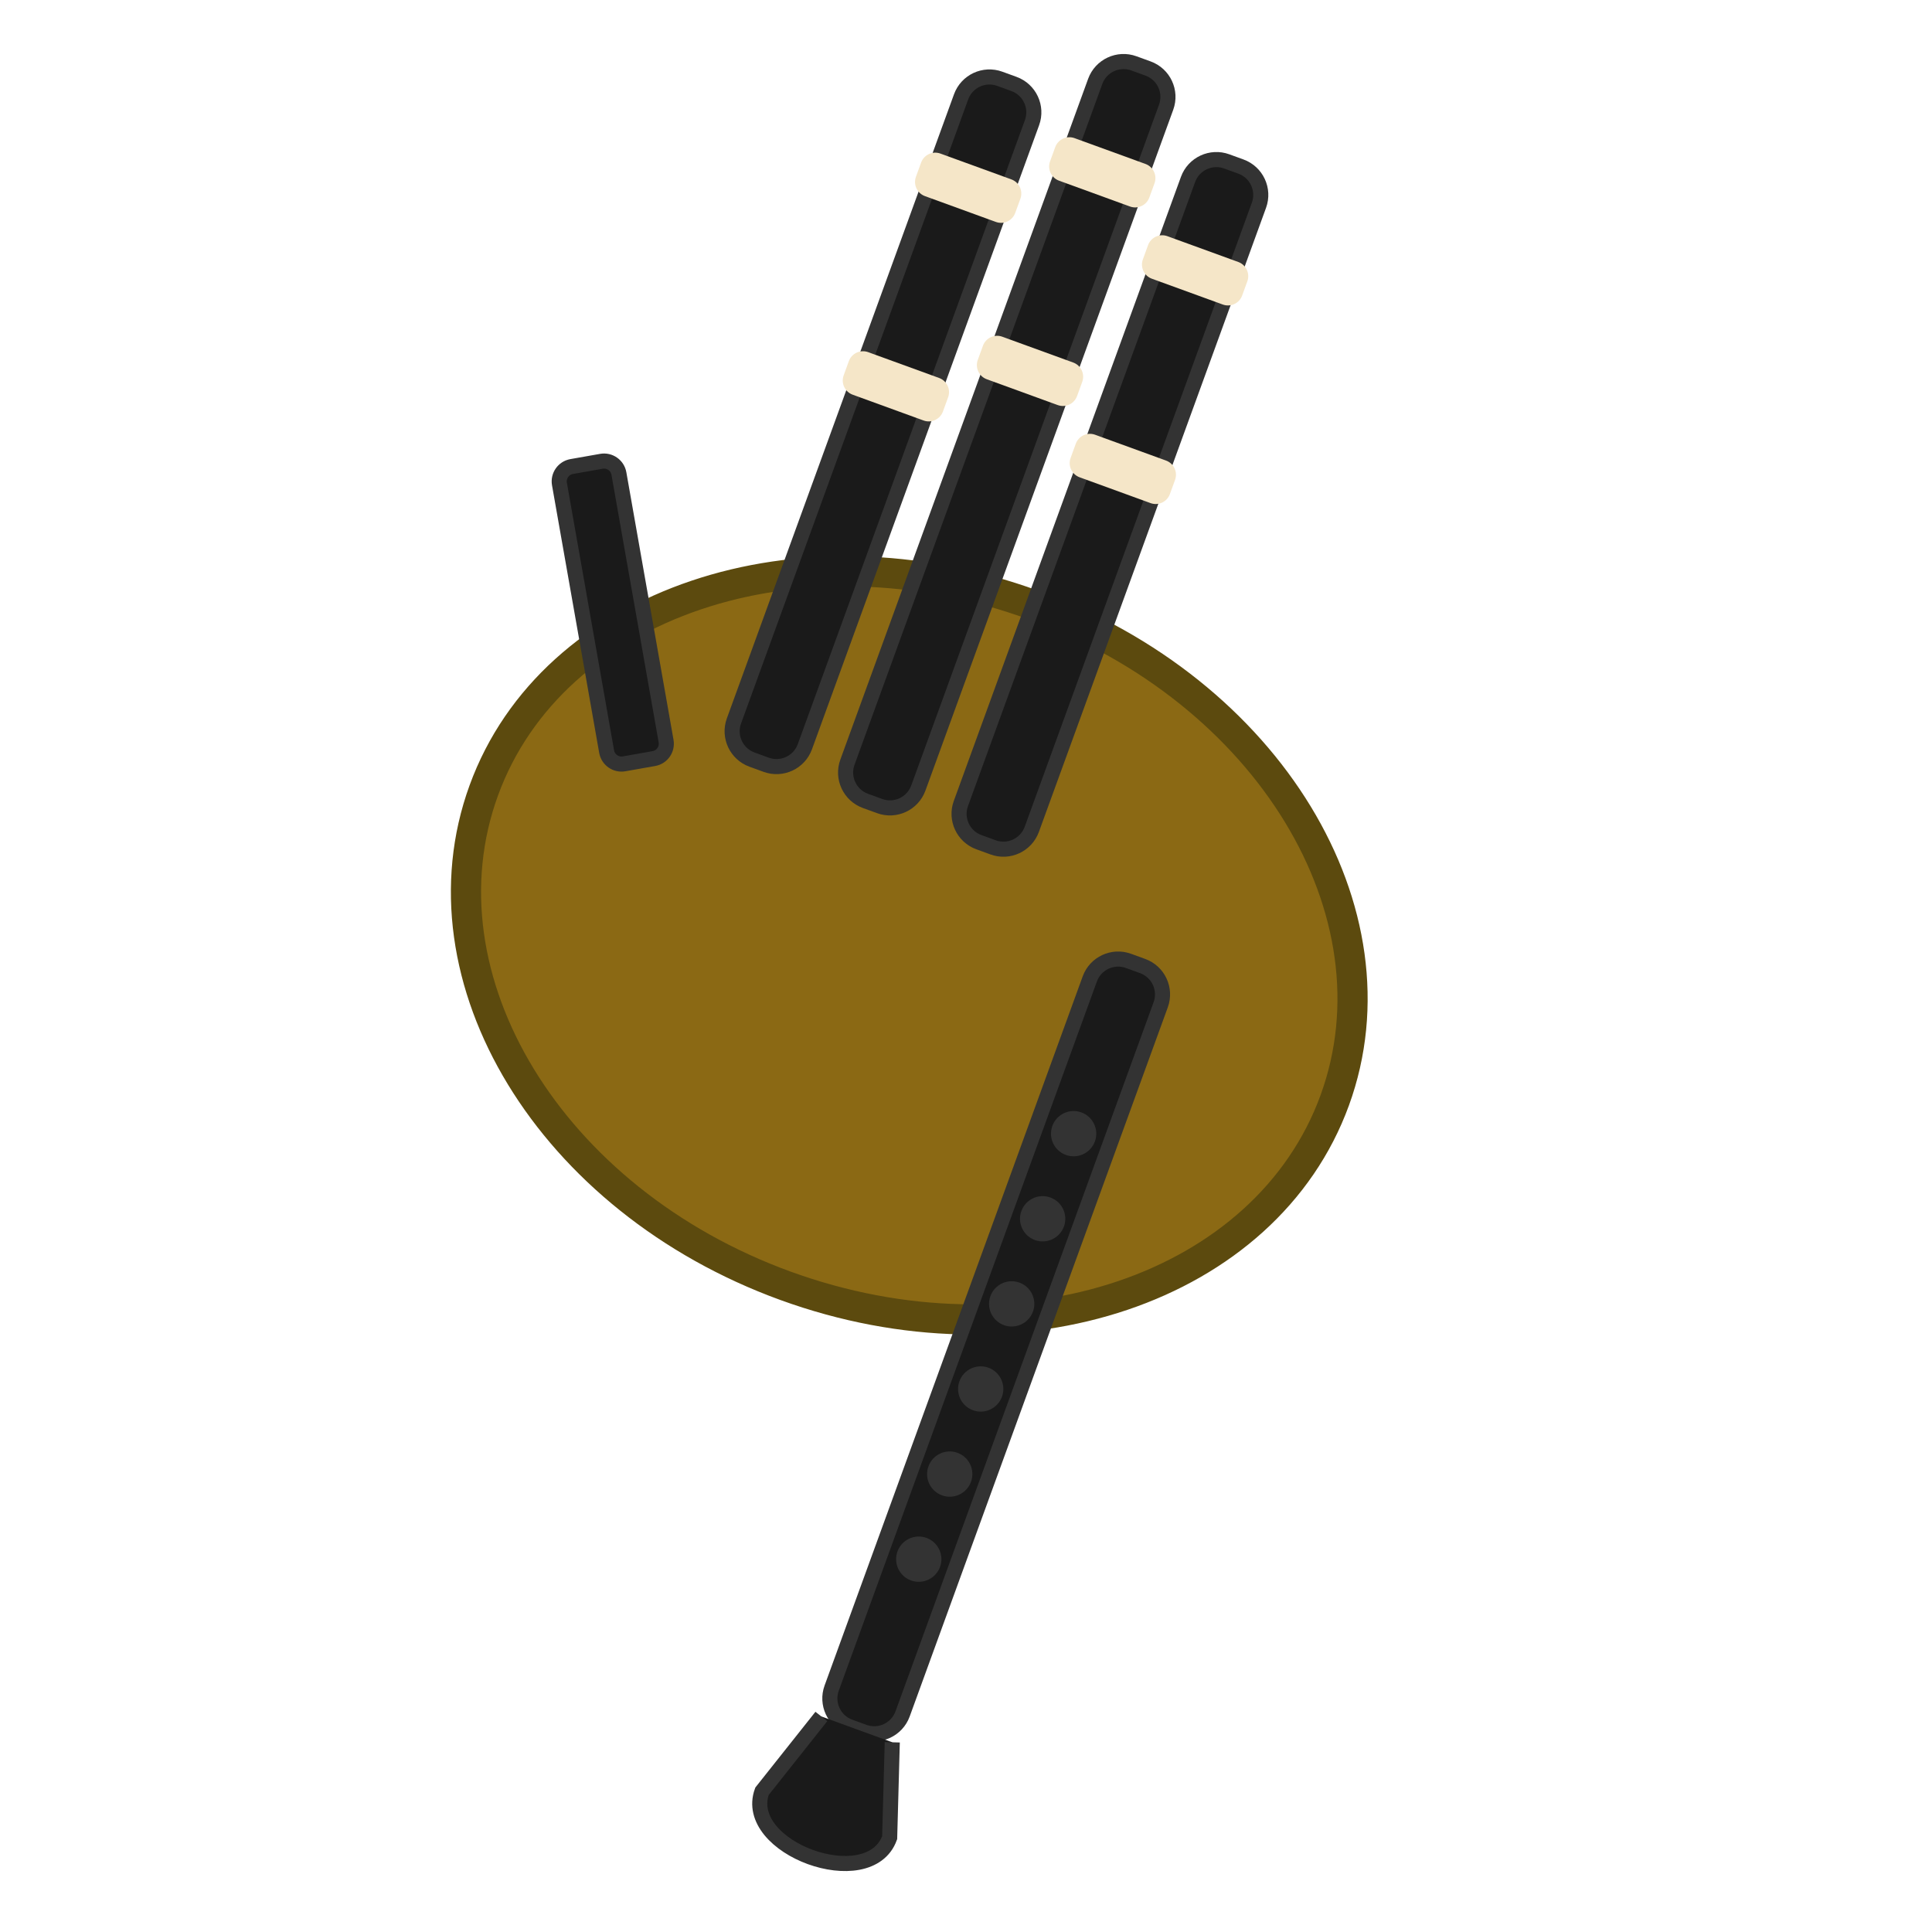
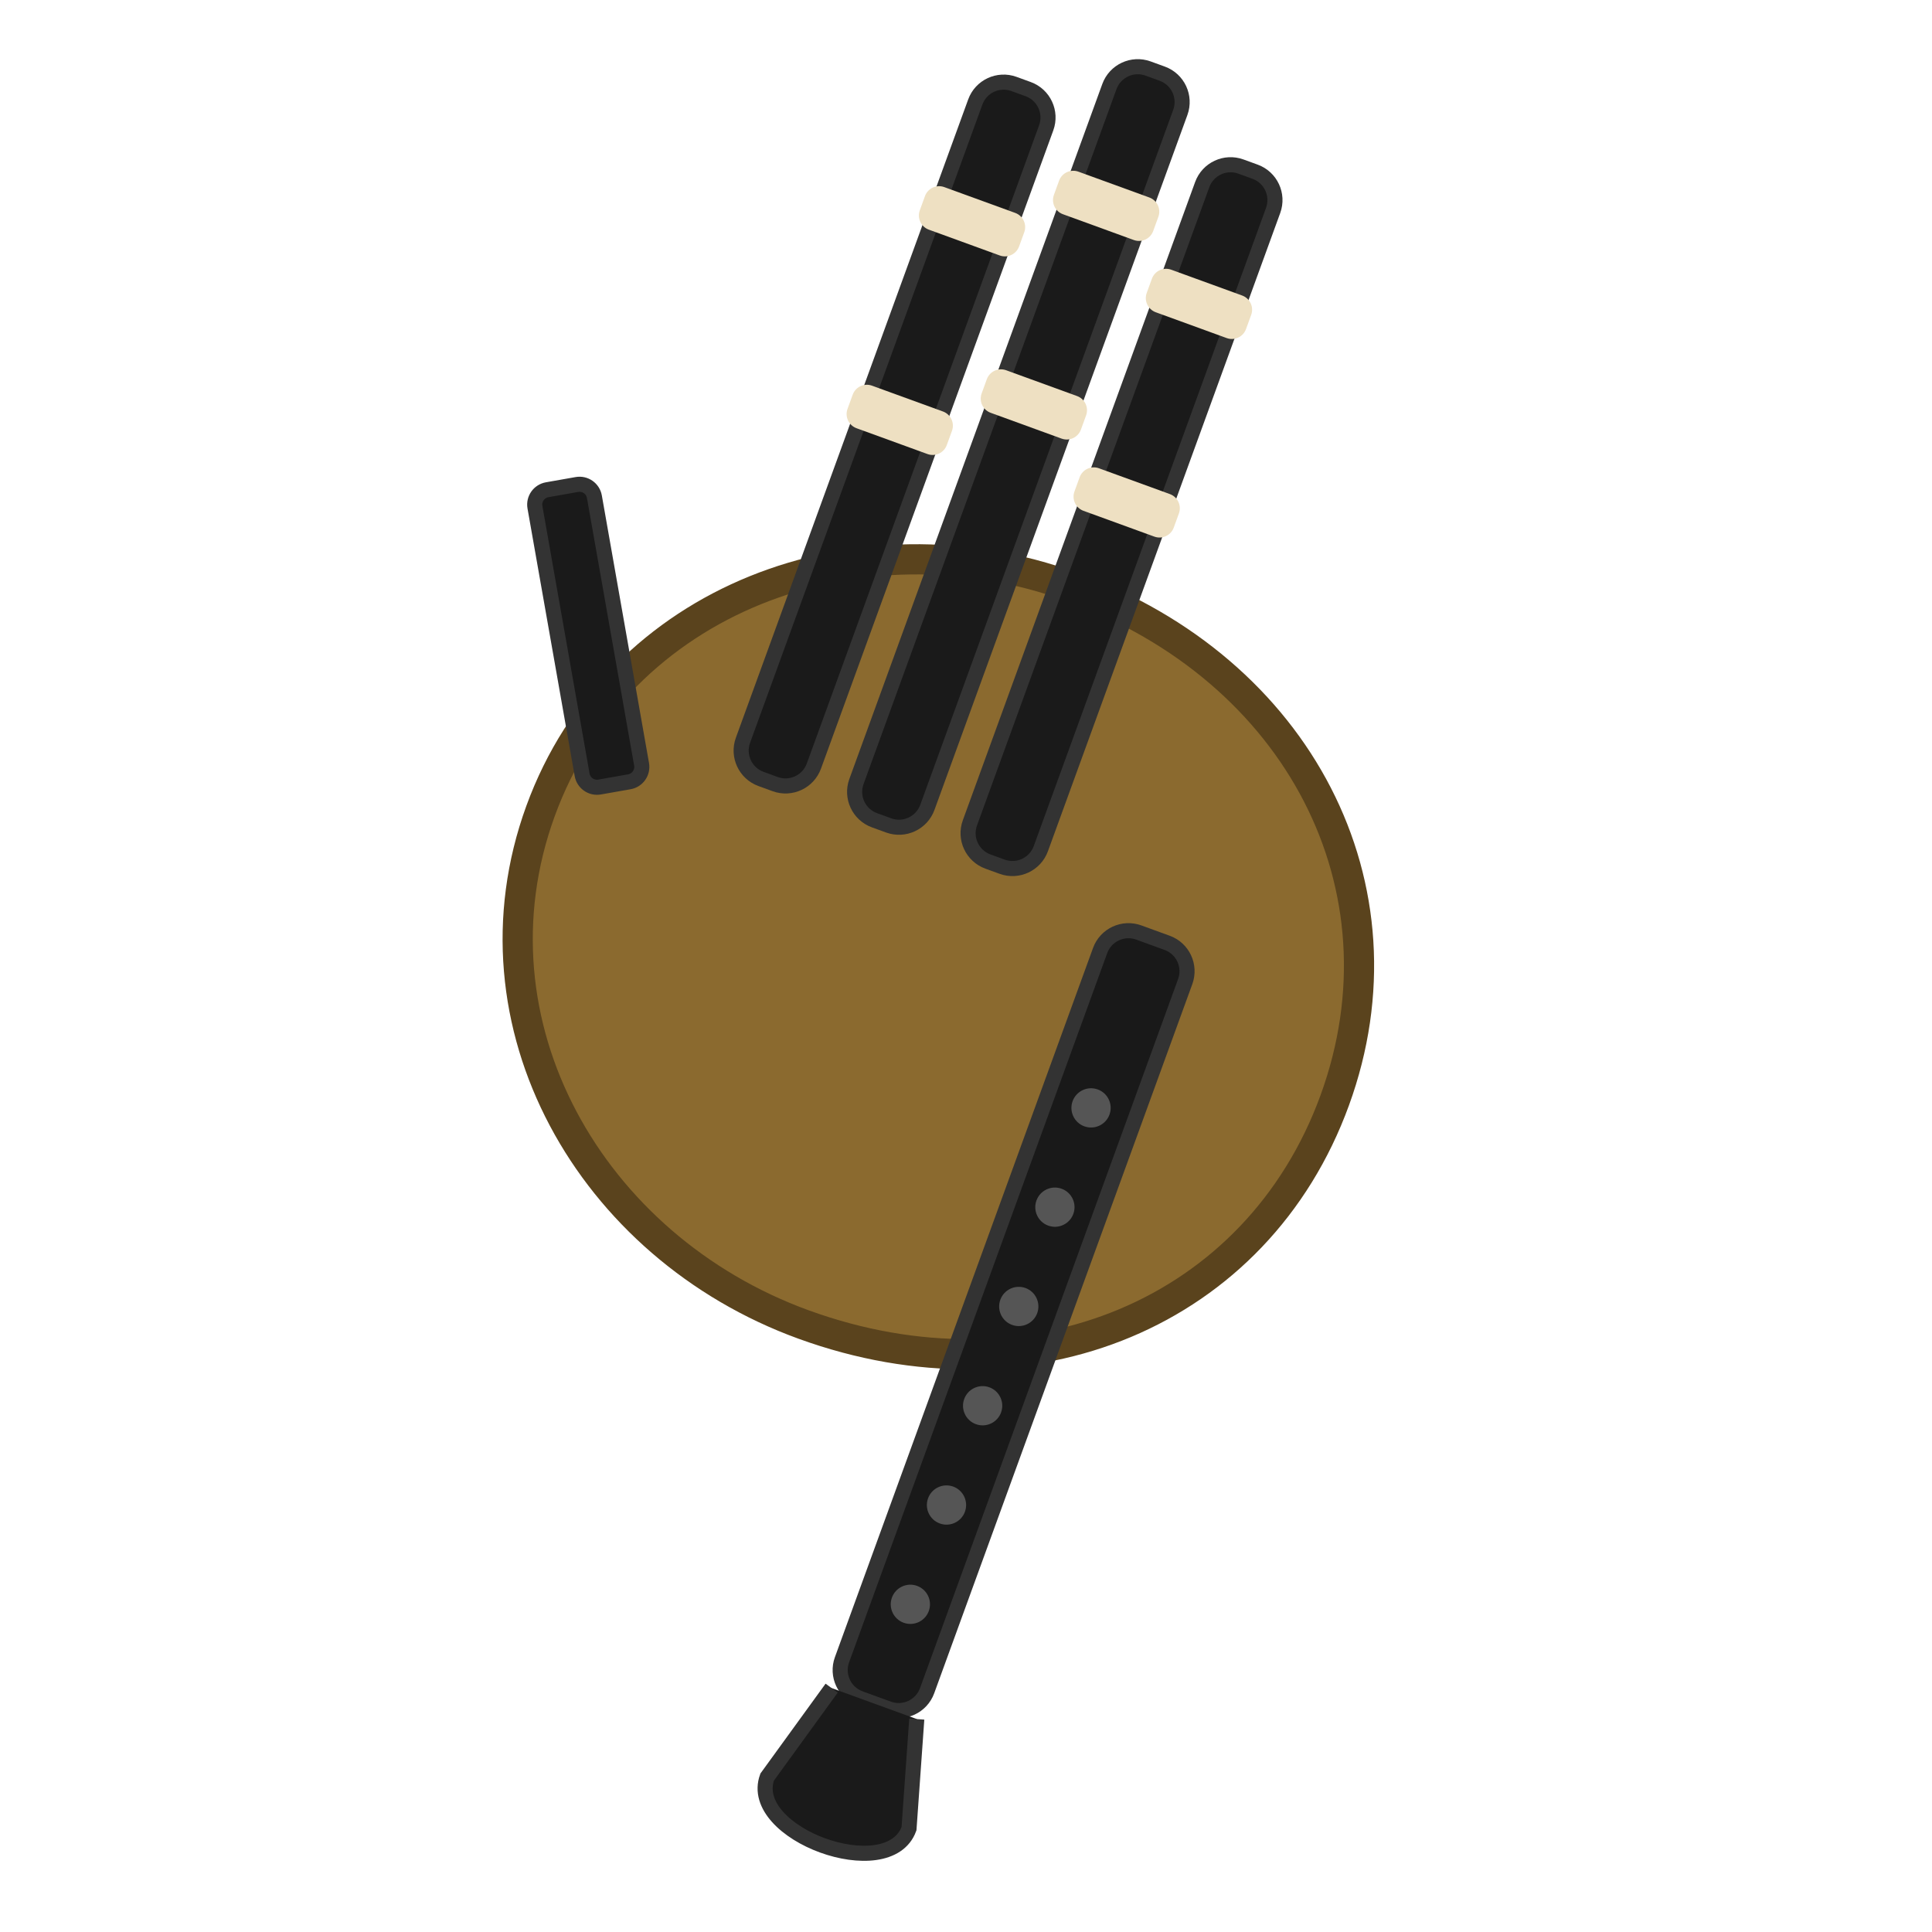
<svg xmlns="http://www.w3.org/2000/svg" viewBox="0 0 128 128" width="128" height="128">
-   <g transform="rotate(20, 64, 64)">
-     <ellipse cx="60" cy="64" rx="30" ry="24" fill="#8B6914" stroke="#5C4A0E" stroke-width="2" />
-     <rect x="72" y="60" width="5" height="54" rx="2" fill="#1A1A1A" stroke="#333" stroke-width="1" />
-     <circle cx="74.5" cy="72" r="1.5" fill="#333" />
-     <circle cx="74.5" cy="78" r="1.5" fill="#333" />
-     <circle cx="74.5" cy="84" r="1.5" fill="#333" />
-     <circle cx="74.5" cy="90" r="1.5" fill="#333" />
-     <circle cx="74.5" cy="96" r="1.5" fill="#333" />
-     <circle cx="74.5" cy="102" r="1.5" fill="#333" />
-     <path d="M 72 114 L 70 120 C 70 124, 79 124, 79 120 L 77 114" fill="#1A1A1A" stroke="#333" stroke-width="1" />
-     <rect x="44" y="8" width="5" height="48" rx="2" fill="#1A1A1A" stroke="#333" stroke-width="1" />
-     <rect x="52" y="4" width="5" height="52" rx="2" fill="#1A1A1A" stroke="#333" stroke-width="1" />
-     <rect x="60" y="8" width="5" height="48" rx="2" fill="#1A1A1A" stroke="#333" stroke-width="1" />
-     <rect x="43" y="14" width="7" height="3" rx="1" fill="#F5E6C8" />
-     <rect x="43" y="28" width="7" height="3" rx="1" fill="#F5E6C8" />
-     <rect x="51" y="10" width="7" height="3" rx="1" fill="#F5E6C8" />
-     <rect x="51" y="24" width="7" height="3" rx="1" fill="#F5E6C8" />
-     <rect x="59" y="14" width="7" height="3" rx="1" fill="#F5E6C8" />
-     <rect x="59" y="28" width="7" height="3" rx="1" fill="#F5E6C8" />
-     <rect x="32" y="40" width="4" height="20" rx="1" fill="#1A1A1A" stroke="#333" stroke-width="1" transform="rotate(-30, 34, 50)" />
+   <g transform="rotate(20,64,64)">
+     <path d="M34 64 C34 49,47 38,62 38 C78 38,90 49,90 64 C90 79,78 90,62 90 C47 90,34 79,34 64 Z" fill="#8B6A2F" stroke="#5A431D" stroke-width="2" />
+     <rect x="72" y="58" width="6" height="54" rx="2" fill="#191919" stroke="#333" />
+     <circle cx="75" cy="70" r="1.3" fill="#555" />
+     <circle cx="75" cy="77" r="1.3" fill="#555" />
+     <circle cx="75" cy="84" r="1.3" fill="#555" />
+     <circle cx="75" cy="91" r="1.3" fill="#555" />
+     <circle cx="75" cy="98" r="1.3" fill="#555" />
+     <circle cx="75" cy="105" r="1.3" fill="#555" />
+     <path d="M72 112 L70 119 C70 123,80 123,80 119 L78 112" fill="#1A1A1A" stroke="#333" />
+     <rect x="45" y="8" width="5" height="49" rx="2" fill="#1A1A1A" stroke="#333" />
+     <rect x="53" y="4" width="5" height="53" rx="2" fill="#1A1A1A" stroke="#333" />
+     <rect x="61" y="8" width="5" height="49" rx="2" fill="#1A1A1A" stroke="#333" />
+     <g fill="#EEE0C2">
+       <rect x="44" y="16" width="7" height="3" rx="1" />
+       <rect x="44" y="30" width="7" height="3" rx="1" />
+       <rect x="52" y="12" width="7" height="3" rx="1" />
+       <rect x="52" y="26" width="7" height="3" rx="1" />
+       <rect x="60" y="16" width="7" height="3" rx="1" />
+       <rect x="60" y="30" width="7" height="3" rx="1" />
+     </g>
+     <rect x="31" y="42" width="4" height="20" rx="1" fill="#1A1A1A" stroke="#333" transform="rotate(-30,33,52)" />
  </g>
</svg>
